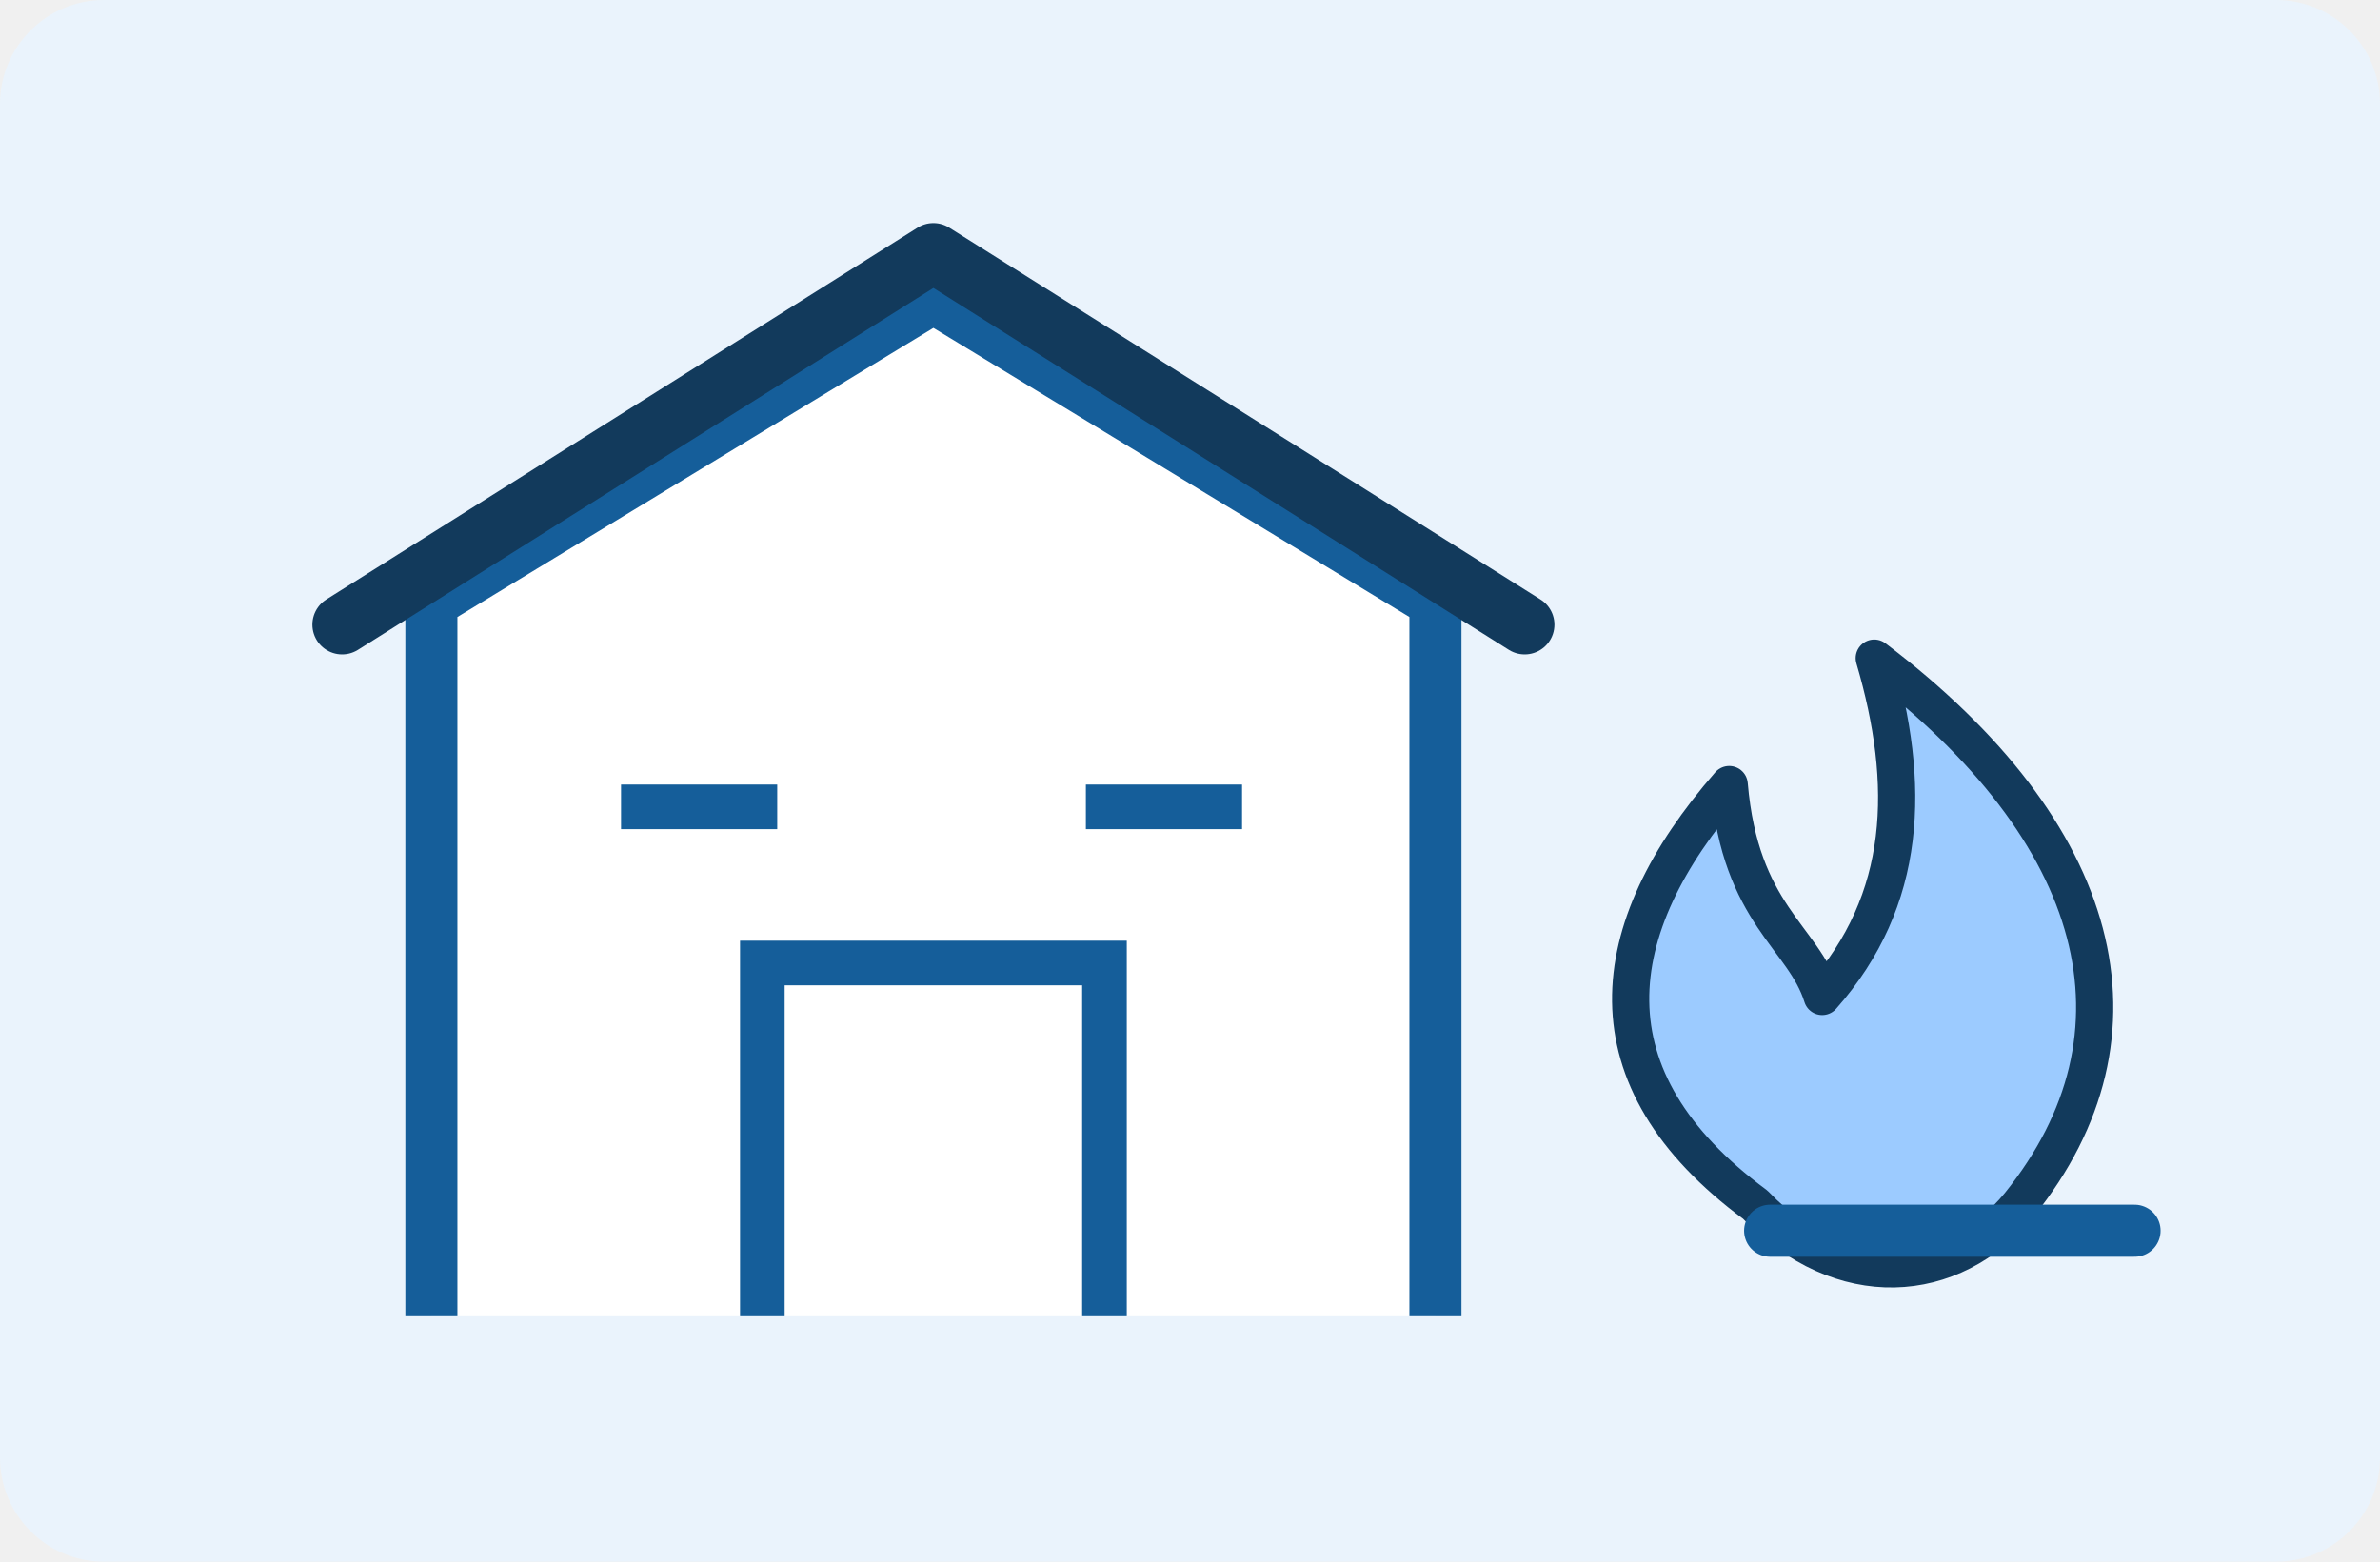
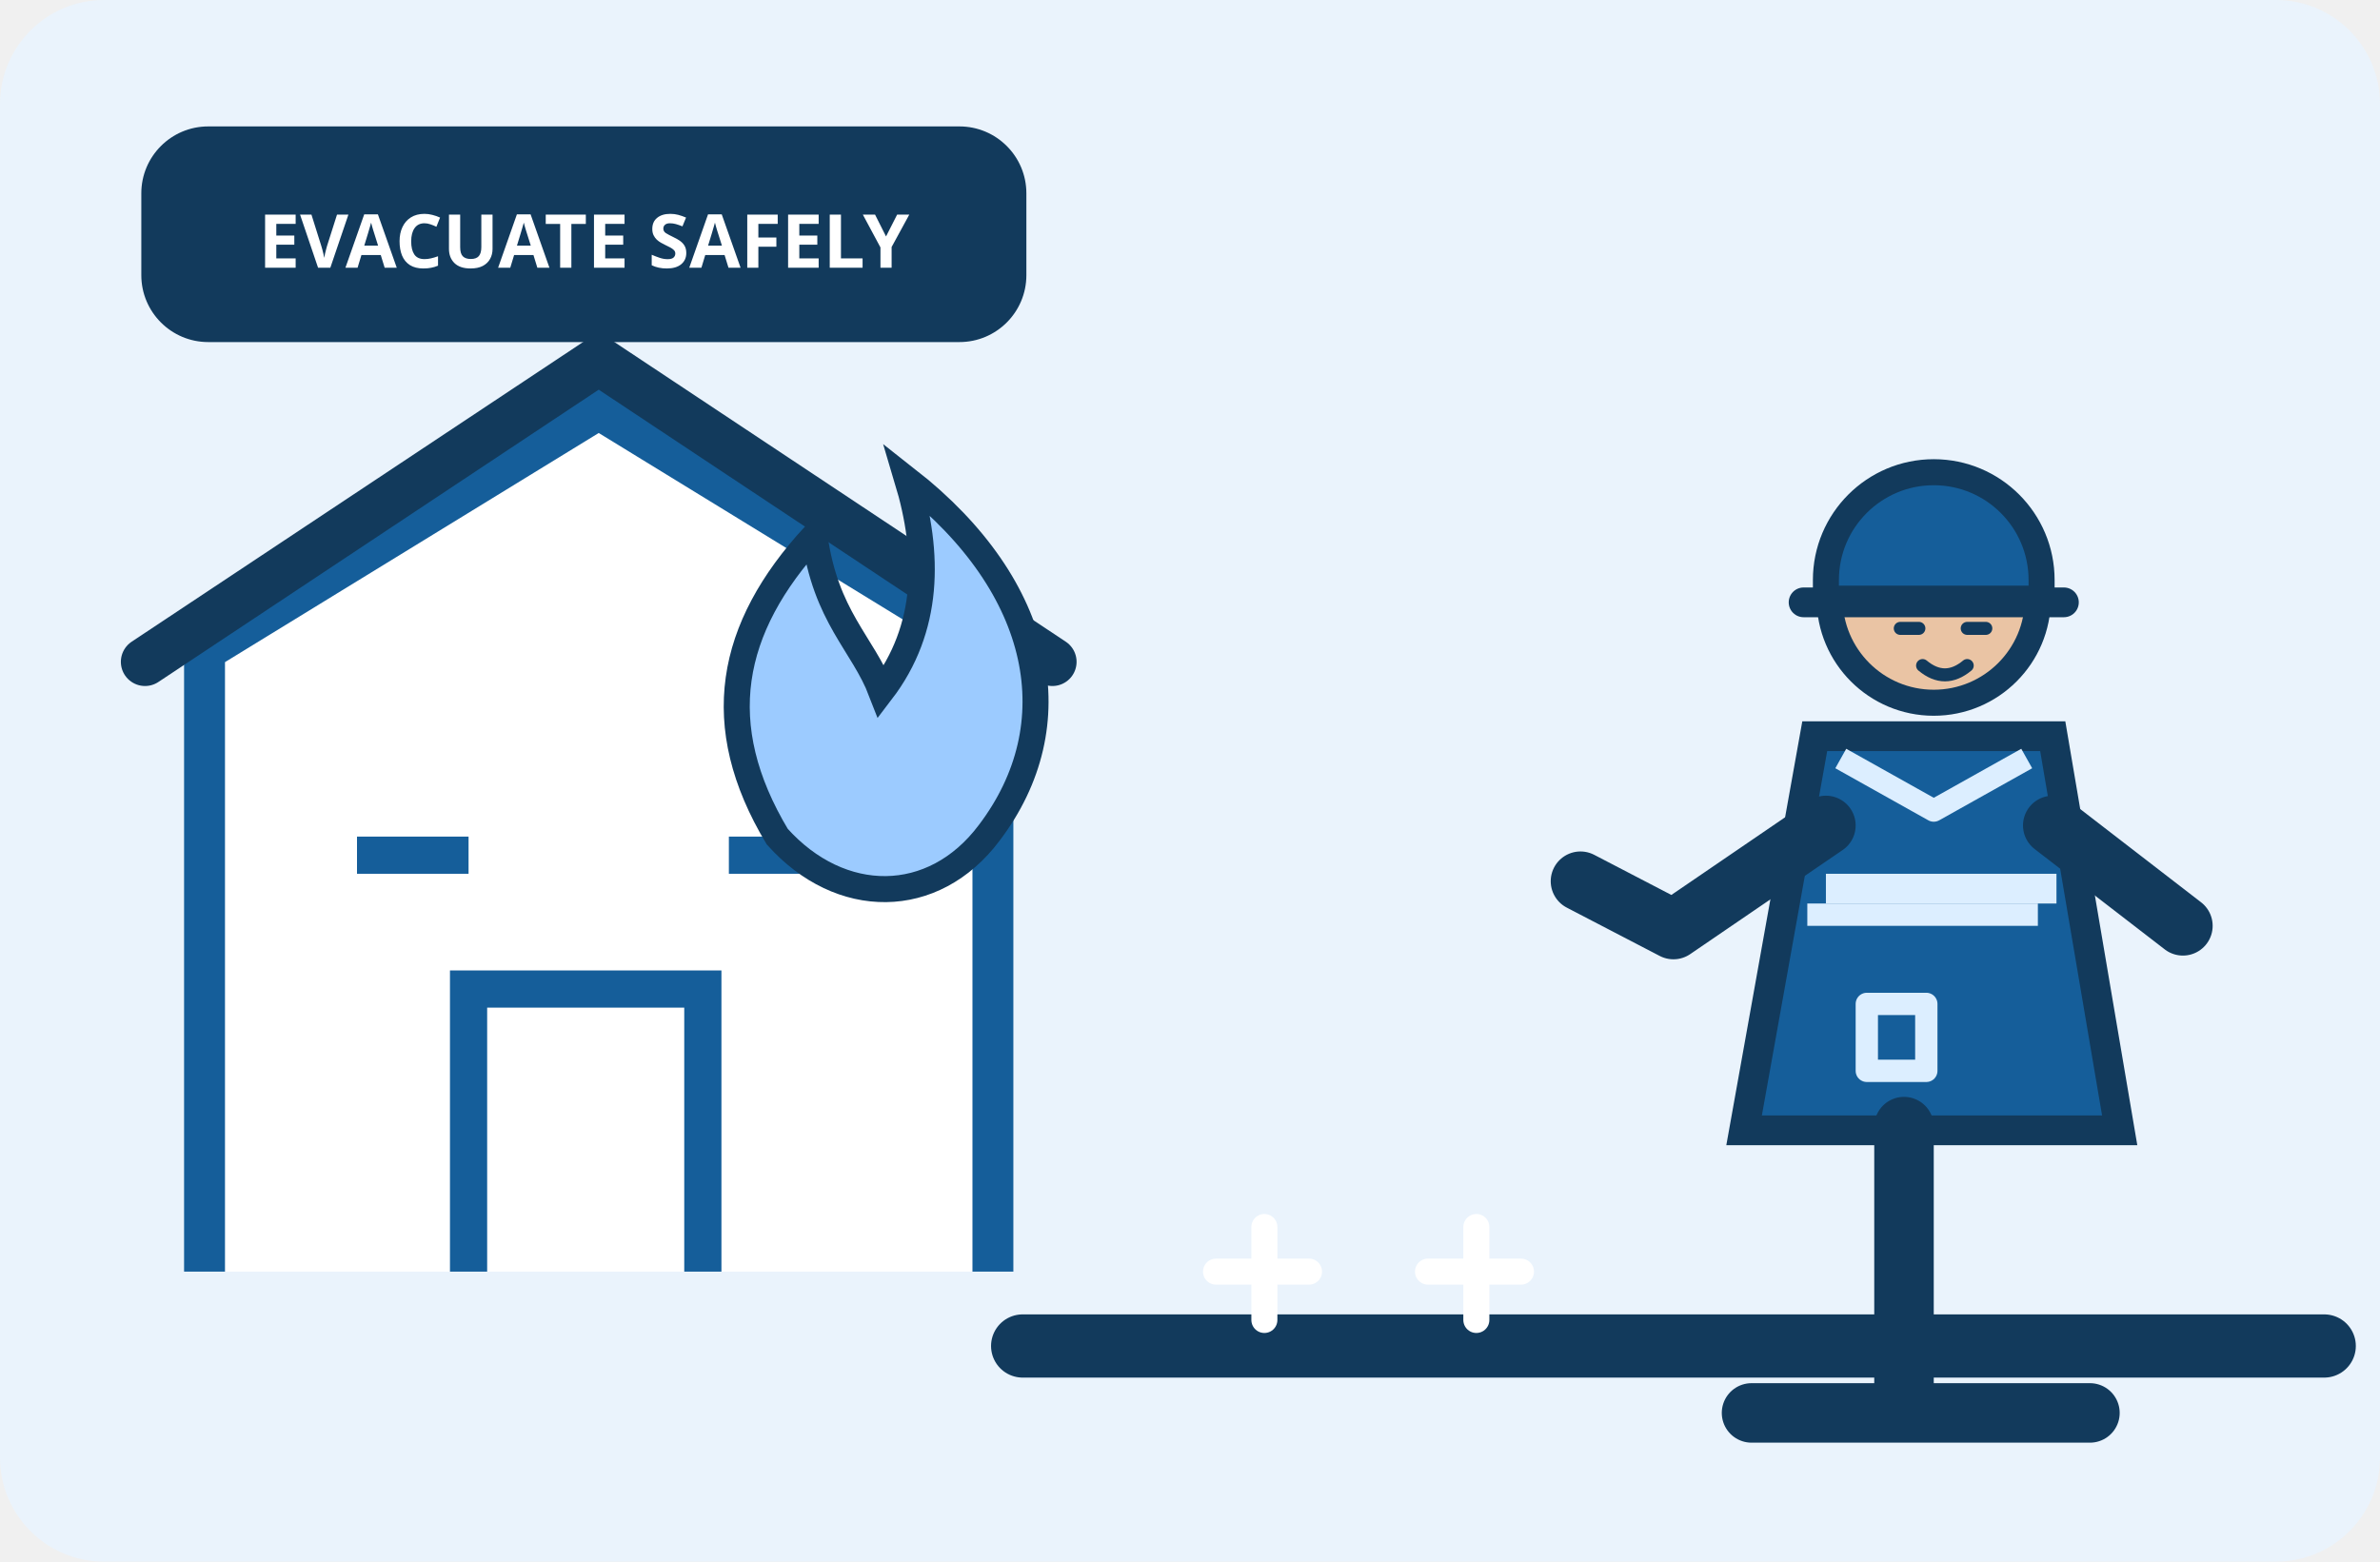
<svg xmlns="http://www.w3.org/2000/svg" viewBox="0 0 640 420" role="img" aria-labelledby="title desc">
  <rect width="640" height="420" rx="28" fill="#eaf3fc" />
-   <path d="M116 354V162l135-82 135 82v192" fill="#fff" stroke="#155e9a" stroke-width="14" stroke-linejoin="round" />
-   <path d="M92 168 251 68l159 100" fill="none" stroke="#123a5c" stroke-width="16" stroke-linecap="round" stroke-linejoin="round" />
-   <path d="M205 354v-95h92v95m-130-137h42m83 0h42" fill="none" stroke="#155e9a" stroke-width="12" />
-   <path d="M472 324c-46-34-41-74-7-113 3 35 20 41 25 57 23-26 24-57 14-91 62 47 76 101 39 147-18 22-48 24-71 0Z" fill="#9ccbff" stroke="#123a5c" stroke-width="10" stroke-linejoin="round" />
-   <path d="M476 331h98" stroke="#155e9a" stroke-width="14" stroke-linecap="round" />
+   <rect x="38" y="34" width="238" height="58" rx="18" fill="#123a5c" />
+   <text x="157" y="72" fill="#fff" font-family="sans-serif" font-size="20" font-weight="700" text-anchor="middle">EVACUATE SAFELY</text>
+   <path d="M55 342V175l106-65 106 65v167" fill="#fff" stroke="#155e9a" stroke-width="11" stroke-linejoin="round" />
+   <path d="M39 178 161 97l122 81" fill="none" stroke="#123a5c" stroke-width="13" stroke-linecap="round" stroke-linejoin="round" />
+   <path d="M126 342v-76h63v76m-93-112h30m70 0h30" fill="none" stroke="#155e9a" stroke-width="10" />
+   <path d="M209 225c-18-30-13-56 10-81 3 22 13 29 18 42 13-17 13-37 7-57 37 29 44 66 22 95-15 20-40 20-57 1z" fill="#9ccbff" stroke="#123a5c" stroke-width="7" />
+   <path d="M275 362h350" stroke="#123a5c" stroke-width="17" stroke-linecap="round" />
+   <path d="M327 342h25m-12-12v25m44-13h25m-12-12v25" stroke="#fff" stroke-width="7" stroke-linecap="round" />
+   <circle cx="520" cy="161" r="28" fill="#eac4a4" stroke="#123a5c" stroke-width="7" />
+   <path d="M491 156a29 29 0 0 1 58 0v5h-58z" fill="#155e9a" stroke="#123a5c" stroke-width="7" />
+   <path d="M485 162h70" stroke="#123a5c" stroke-width="8" stroke-linecap="round" />
+   <path d="M511 169h5m13 0h5m-17 10q6 5 12 0" fill="none" stroke="#123a5c" stroke-width="3.5" stroke-linecap="round" />
+   <path d="M488 198h64l18 106h-101z" fill="#155e9a" stroke="#123a5c" stroke-width="8" />
+   <path d="m495 204 25 14 25-14m-59 42h62m-46 24h16v18h-16z" fill="none" stroke="#dceeff" stroke-width="6" stroke-linejoin="round" />
+   <path d="M491 222 450 250l-25-13m127-15 35 27m-75 54v77m-41 0h91" fill="none" stroke="#123a5c" stroke-width="16" stroke-linecap="round" stroke-linejoin="round" />
+   <path d="M491 239h62" stroke="#dceeff" stroke-width="8" />
</svg>
